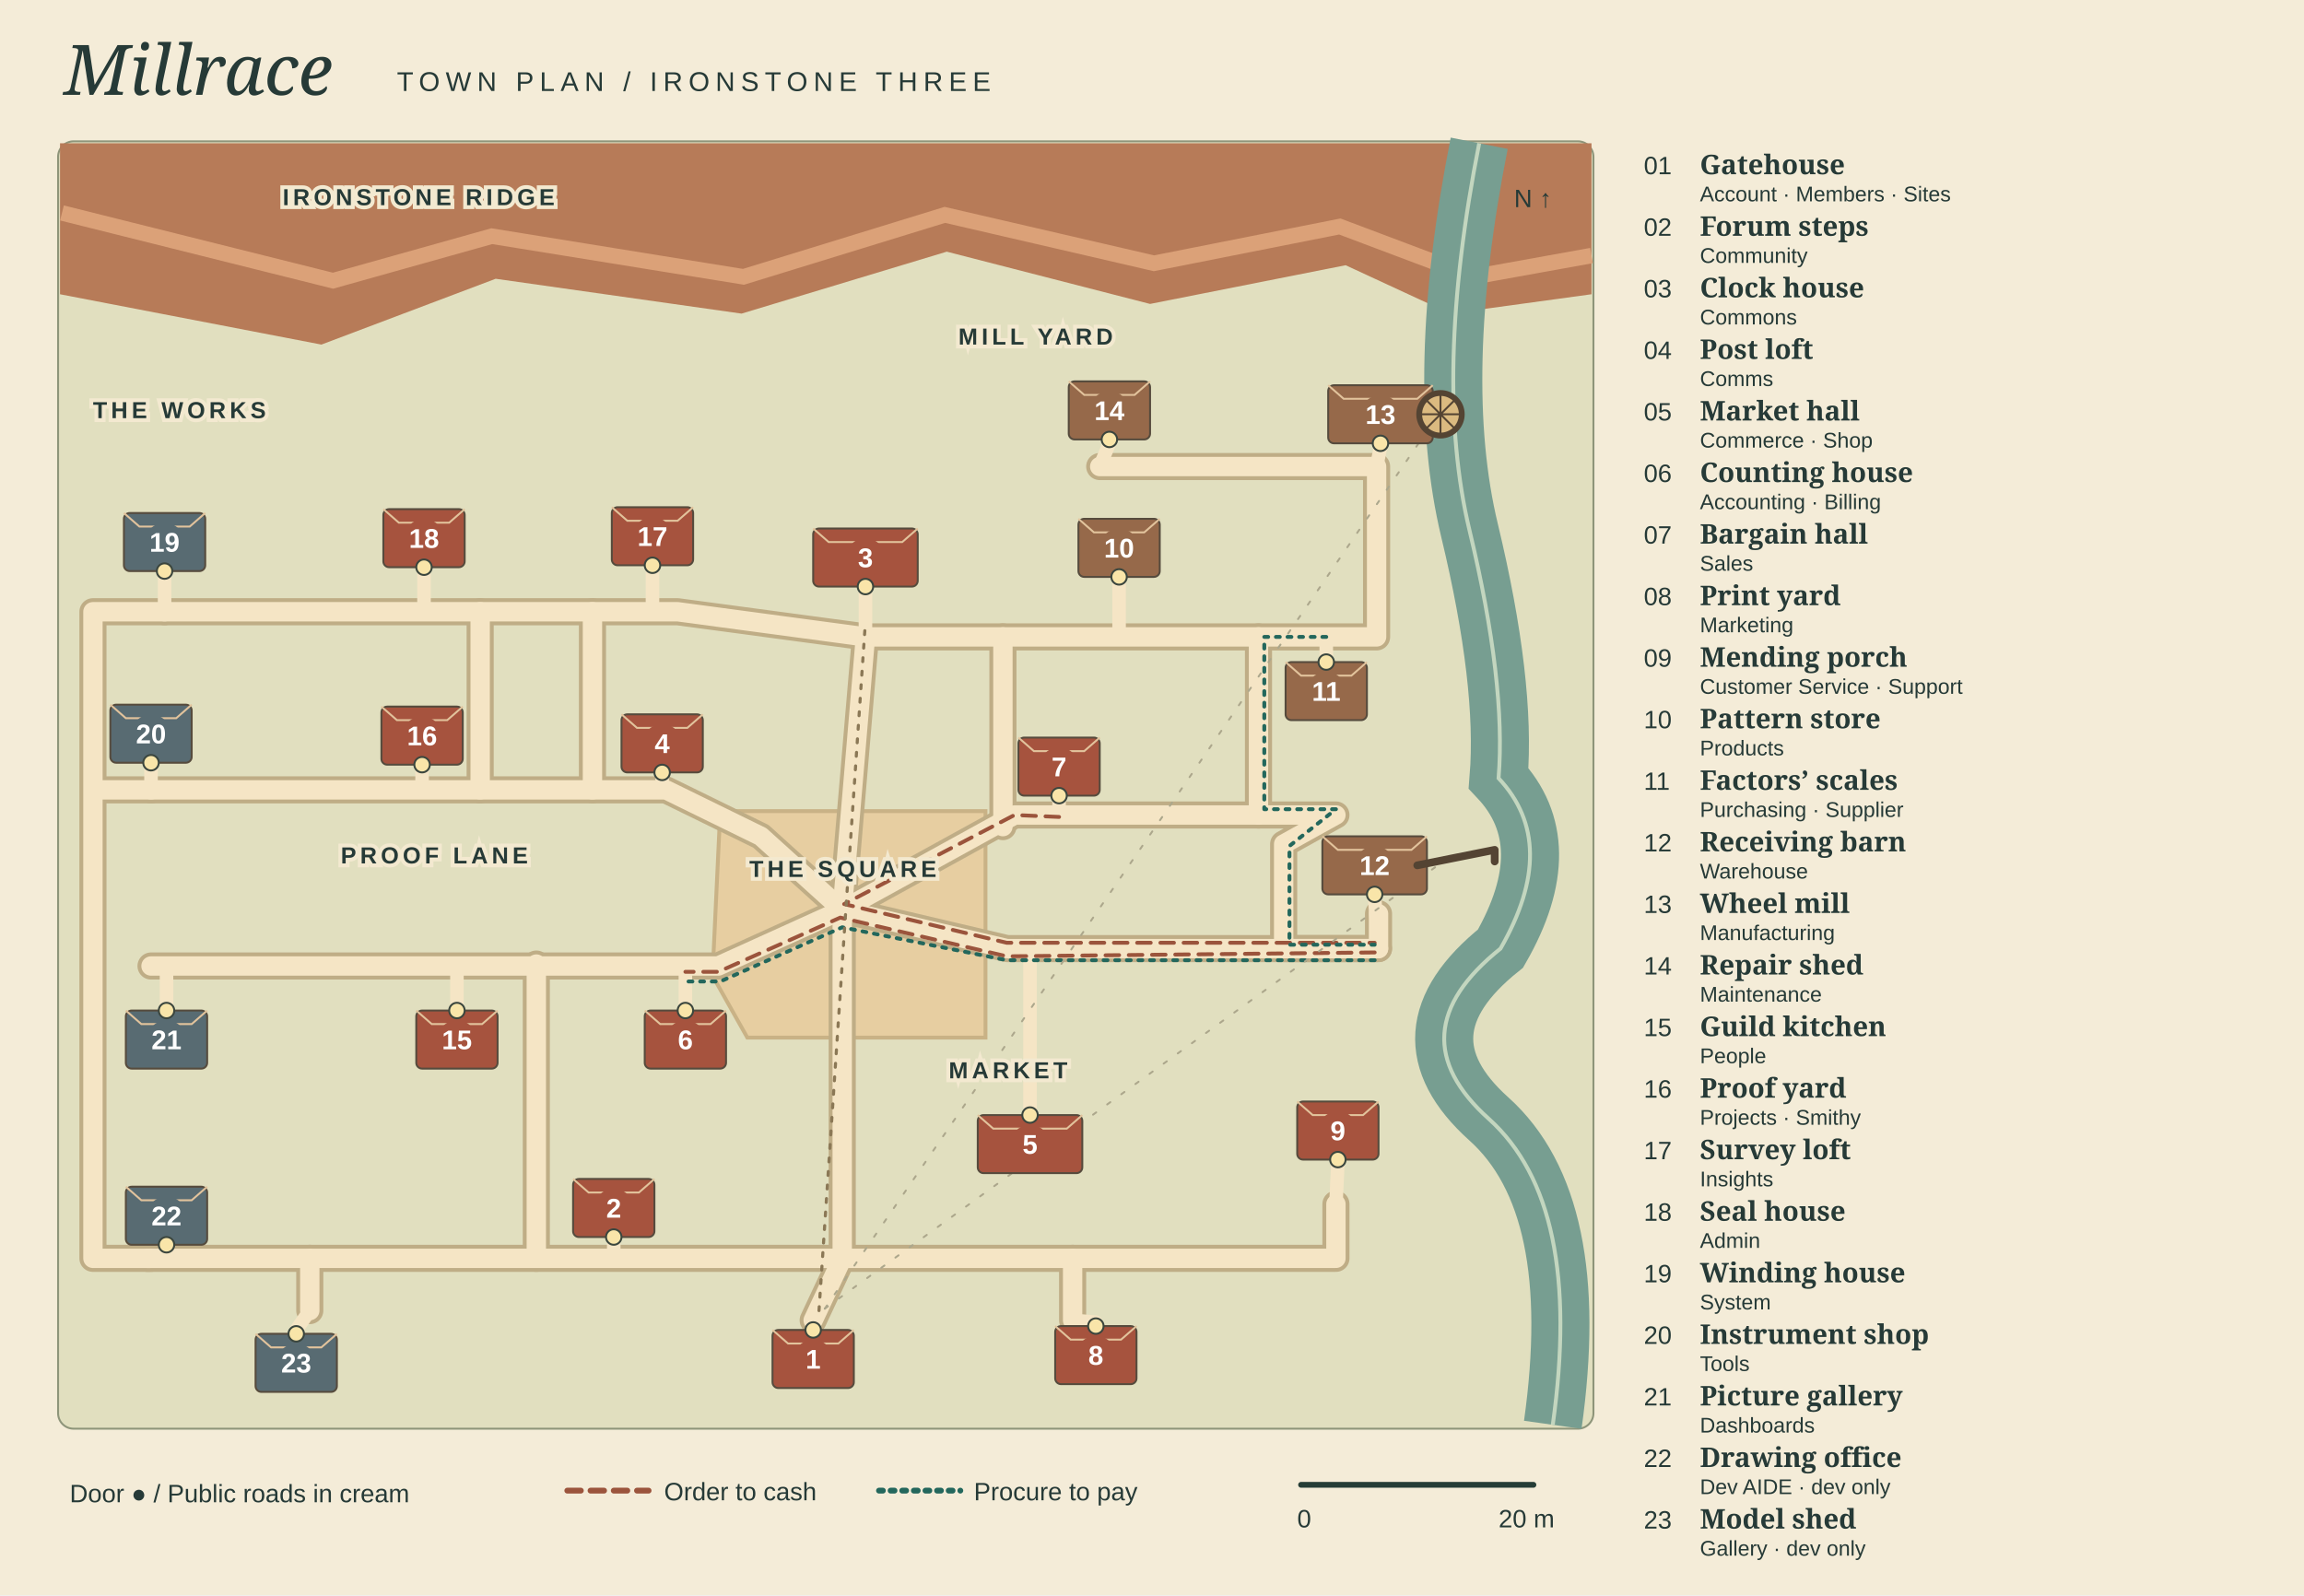
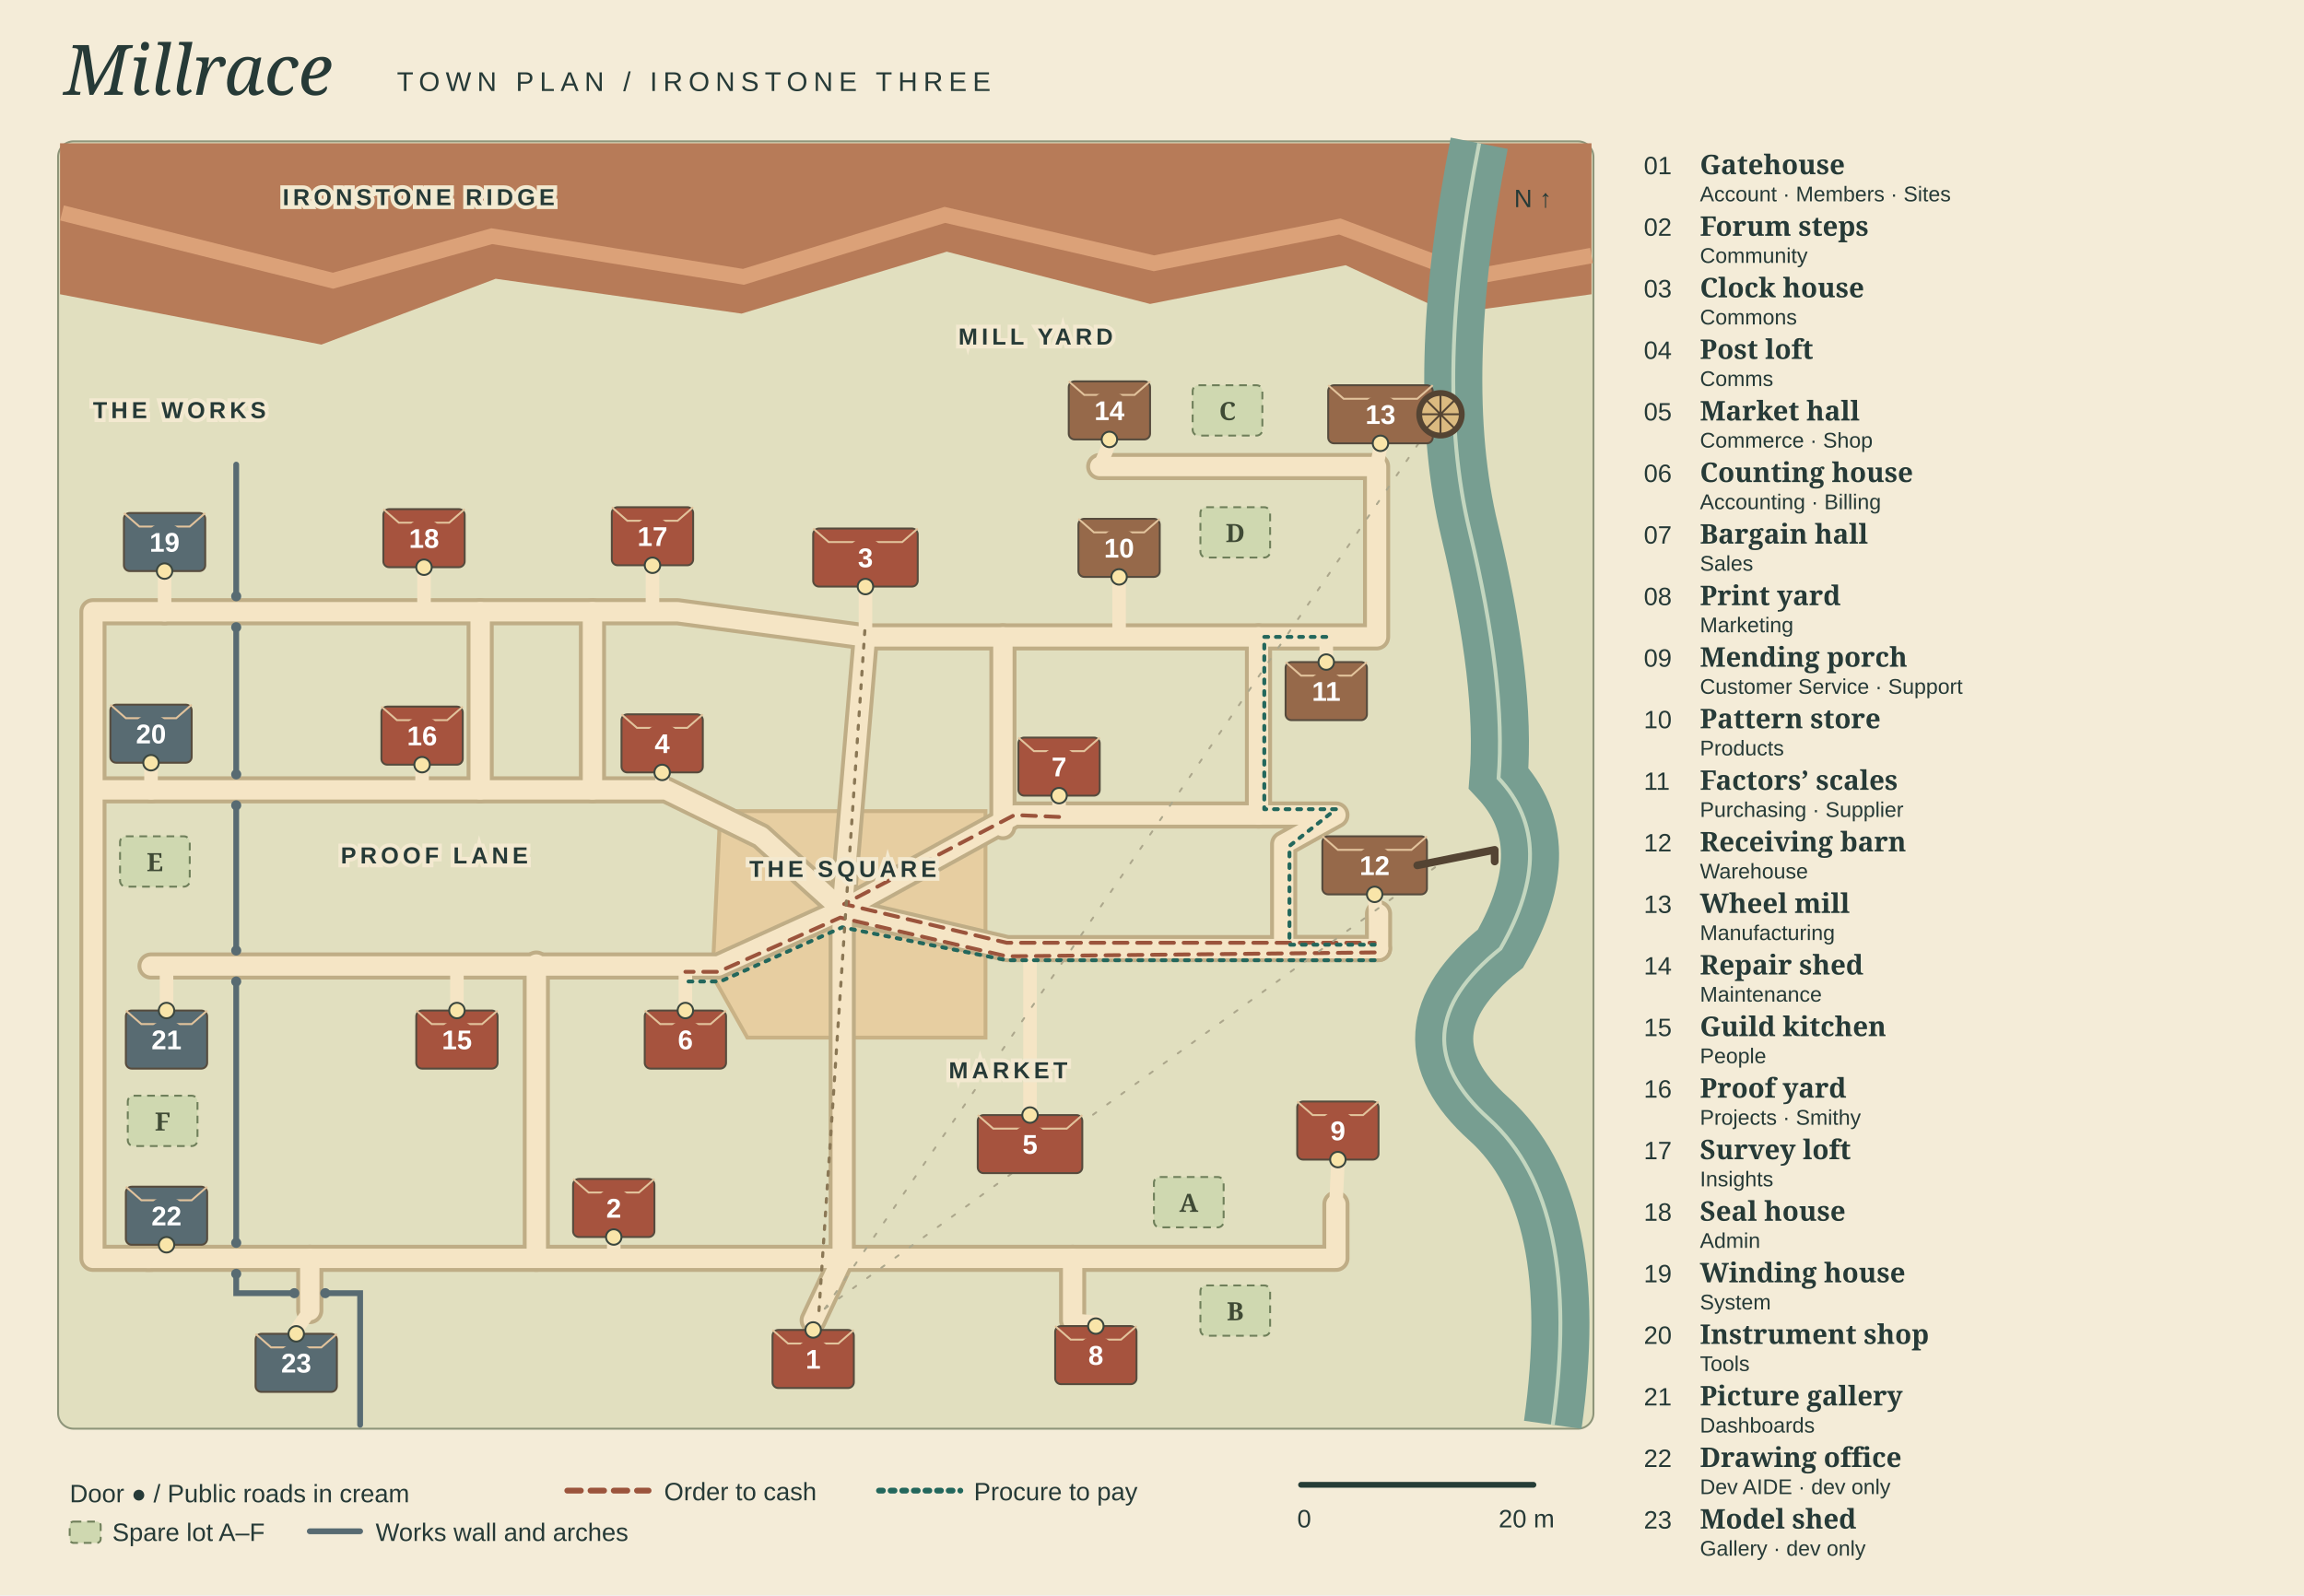
<svg xmlns="http://www.w3.org/2000/svg" viewBox="0 0 1190 824" role="img" aria-labelledby="title desc">
  <style>text{fill:#263a37;font-family:Arial,sans-serif}.head{font:italic 36px Georgia,serif}.small{font-size:13px}.district{font-size:12px;letter-spacing:2px;font-weight:bold;paint-order:stroke;stroke:#f3e9d0;stroke-width:4px}.num{font:bold 14px Arial,sans-serif;text-anchor:middle;fill:white}.key{font:bold 14px Georgia,serif}.sub{font-size:11px}</style>
  <rect width="1190" height="824" fill="#f4ecd8" />
  <text x="33" y="49" class="head">Millrace</text>
  <text x="205" y="47" style="letter-spacing:3px;font-size:14px">TOWN PLAN  /  IRONSTONE THREE</text>
  <rect x="30" y="73" width="793" height="665" rx="8" fill="#e1dfbf" stroke="#8e957a" />
  <path d="M31 74H822V152L749 162 695 137 594 157 489 130 383 162 256 144 166 178 31 152Z" fill="#b77b58" />
  <path d="M32 110L172 145 254 122 384 143 488 111 596 136 692 117 761 143 822 132" fill="none" stroke="#dba178" stroke-width="8" />
  <path d="M764 74 Q740 195 759 274 T774 402 Q806 436 775 490 Q720 534 769 578 T802 736" fill="none" stroke="#779e91" stroke-width="30" />
  <path d="M764 74 Q740 195 759 274 T774 402 Q806 436 775 490 Q720 534 769 578 T802 736" fill="none" stroke="#c3d6bf" stroke-width="2" />
  <path d="M372 419H509V536H386L368 504Z" fill="#e7cea1" stroke="#c9b286" stroke-width="2" />
  <path d="M420 682 L435 650 V470 L447 329" fill="none" stroke="#bfad86" stroke-width="14" stroke-linejoin="round" stroke-linecap="round" />
  <path d="M76 650 H690 V622" fill="none" stroke="#bfad86" stroke-width="14" stroke-linejoin="round" stroke-linecap="round" />
  <path d="M78 499 H371 L435 470 520 490 H712 V472" fill="none" stroke="#bfad86" stroke-width="14" stroke-linejoin="round" stroke-linecap="round" />
  <path d="M78 408 H344 L393 432 435 470 524 421 H690 L663 436 V490 H712" fill="none" stroke="#bfad86" stroke-width="14" stroke-linejoin="round" stroke-linecap="round" />
  <path d="M85 316 H350 L447 329 H711 V241 H568" fill="none" stroke="#bfad86" stroke-width="14" stroke-linejoin="round" stroke-linecap="round" />
  <path d="M85 316 H48 V408 H78 M48 408 V650 H78" fill="none" stroke="#bfad86" stroke-width="14" stroke-linejoin="round" stroke-linecap="round" />
  <path d="M248 316 V408" fill="none" stroke="#bfad86" stroke-width="14" stroke-linejoin="round" stroke-linecap="round" />
  <path d="M306 316 V408" fill="none" stroke="#bfad86" stroke-width="14" stroke-linejoin="round" stroke-linecap="round" />
  <path d="M518 329 V427" fill="none" stroke="#bfad86" stroke-width="14" stroke-linejoin="round" stroke-linecap="round" />
  <path d="M650 329 V421" fill="none" stroke="#bfad86" stroke-width="14" stroke-linejoin="round" stroke-linecap="round" />
  <path d="M160 650 V677" fill="none" stroke="#bfad86" stroke-width="14" stroke-linejoin="round" stroke-linecap="round" />
  <path d="M277 498 V650" fill="none" stroke="#bfad86" stroke-width="14" stroke-linejoin="round" stroke-linecap="round" />
  <path d="M554 650 V682" fill="none" stroke="#bfad86" stroke-width="14" stroke-linejoin="round" stroke-linecap="round" />
  <path d="M420 682 L435 650 V470 L447 329" fill="none" stroke="#f5e5c5" stroke-width="10" stroke-linejoin="round" stroke-linecap="round" />
  <path d="M76 650 H690 V622" fill="none" stroke="#f5e5c5" stroke-width="10" stroke-linejoin="round" stroke-linecap="round" />
  <path d="M78 499 H371 L435 470 520 490 H712 V472" fill="none" stroke="#f5e5c5" stroke-width="10" stroke-linejoin="round" stroke-linecap="round" />
  <path d="M78 408 H344 L393 432 435 470 524 421 H690 L663 436 V490 H712" fill="none" stroke="#f5e5c5" stroke-width="10" stroke-linejoin="round" stroke-linecap="round" />
  <path d="M85 316 H350 L447 329 H711 V241 H568" fill="none" stroke="#f5e5c5" stroke-width="10" stroke-linejoin="round" stroke-linecap="round" />
  <path d="M85 316 H48 V408 H78 M48 408 V650 H78" fill="none" stroke="#f5e5c5" stroke-width="10" stroke-linejoin="round" stroke-linecap="round" />
  <path d="M248 316 V408" fill="none" stroke="#f5e5c5" stroke-width="10" stroke-linejoin="round" stroke-linecap="round" />
  <path d="M306 316 V408" fill="none" stroke="#f5e5c5" stroke-width="10" stroke-linejoin="round" stroke-linecap="round" />
  <path d="M518 329 V427" fill="none" stroke="#f5e5c5" stroke-width="10" stroke-linejoin="round" stroke-linecap="round" />
  <path d="M650 329 V421" fill="none" stroke="#f5e5c5" stroke-width="10" stroke-linejoin="round" stroke-linecap="round" />
  <path d="M160 650 V677" fill="none" stroke="#f5e5c5" stroke-width="10" stroke-linejoin="round" stroke-linecap="round" />
  <path d="M277 498 V650" fill="none" stroke="#f5e5c5" stroke-width="10" stroke-linejoin="round" stroke-linecap="round" />
  <path d="M554 650 V682" fill="none" stroke="#f5e5c5" stroke-width="10" stroke-linejoin="round" stroke-linecap="round" />
  <path d="M420 685 L420 682" fill="none" stroke="#f5e5c5" stroke-width="7" stroke-linejoin="round" stroke-linecap="round" />
  <path d="M317 641 L317 650" fill="none" stroke="#f5e5c5" stroke-width="7" stroke-linejoin="round" stroke-linecap="round" />
  <path d="M447 305 L447 329" fill="none" stroke="#f5e5c5" stroke-width="7" stroke-linejoin="round" stroke-linecap="round" />
  <path d="M342 401 L342 408" fill="none" stroke="#f5e5c5" stroke-width="7" stroke-linejoin="round" stroke-linecap="round" />
  <path d="M532 574 L532 490" fill="none" stroke="#f5e5c5" stroke-width="7" stroke-linejoin="round" stroke-linecap="round" />
  <path d="M354 520 L354 499" fill="none" stroke="#f5e5c5" stroke-width="7" stroke-linejoin="round" stroke-linecap="round" />
  <path d="M547 413 L547 422" fill="none" stroke="#f5e5c5" stroke-width="7" stroke-linejoin="round" stroke-linecap="round" />
  <path d="M566 683 L554 682" fill="none" stroke="#f5e5c5" stroke-width="7" stroke-linejoin="round" stroke-linecap="round" />
  <path d="M691 601 L690 622" fill="none" stroke="#f5e5c5" stroke-width="7" stroke-linejoin="round" stroke-linecap="round" />
  <path d="M578 300 L578 329" fill="none" stroke="#f5e5c5" stroke-width="7" stroke-linejoin="round" stroke-linecap="round" />
  <path d="M685 340 L685 329" fill="none" stroke="#f5e5c5" stroke-width="7" stroke-linejoin="round" stroke-linecap="round" />
  <path d="M710 464 L712 490" fill="none" stroke="#f5e5c5" stroke-width="7" stroke-linejoin="round" stroke-linecap="round" />
  <path d="M713 231 L711 241" fill="none" stroke="#f5e5c5" stroke-width="7" stroke-linejoin="round" stroke-linecap="round" />
  <path d="M573 229 L568 241" fill="none" stroke="#f5e5c5" stroke-width="7" stroke-linejoin="round" stroke-linecap="round" />
  <path d="M236 520 L236 499" fill="none" stroke="#f5e5c5" stroke-width="7" stroke-linejoin="round" stroke-linecap="round" />
  <path d="M218 397 L218 408" fill="none" stroke="#f5e5c5" stroke-width="7" stroke-linejoin="round" stroke-linecap="round" />
  <path d="M337 294 L337 316" fill="none" stroke="#f5e5c5" stroke-width="7" stroke-linejoin="round" stroke-linecap="round" />
  <path d="M219 295 L219 316" fill="none" stroke="#f5e5c5" stroke-width="7" stroke-linejoin="round" stroke-linecap="round" />
  <path d="M85 297 L85 316" fill="none" stroke="#f5e5c5" stroke-width="7" stroke-linejoin="round" stroke-linecap="round" />
  <path d="M78 396 L78 408" fill="none" stroke="#f5e5c5" stroke-width="7" stroke-linejoin="round" stroke-linecap="round" />
  <path d="M86 520 L86 499" fill="none" stroke="#f5e5c5" stroke-width="7" stroke-linejoin="round" stroke-linecap="round" />
  <path d="M86 645 L86 650" fill="none" stroke="#f5e5c5" stroke-width="7" stroke-linejoin="round" stroke-linecap="round" />
  <path d="M153 687 L160 677" fill="none" stroke="#f5e5c5" stroke-width="7" stroke-linejoin="round" stroke-linecap="round" />
  <path d="M547 422 L524 421 436 467 520 487 710 487" fill="none" stroke="#9b543c" stroke-width="2" stroke-linejoin="round" stroke-linecap="round" stroke-dasharray="7 5" />
  <path d="M710 492 L520 494 434 474 371 502 354 502" fill="none" stroke="#9b543c" stroke-width="2" stroke-linejoin="round" stroke-linecap="round" stroke-dasharray="7 5" />
  <path d="M685 329 H653 V418 H690 L666 437 V488 H710 M710 496 H520 L435 479 372 507 354 507" fill="none" stroke="#23675c" stroke-width="2" stroke-linejoin="round" stroke-linecap="round" stroke-dasharray="2 4" />
  <path d="M426 676 L744 446" fill="none" stroke="#aca78c" stroke-width="1" stroke-linejoin="round" stroke-linecap="round" stroke-dasharray="2 7" />
  <path d="M426 676 L743 214" fill="none" stroke="#aca78c" stroke-width="1" stroke-linejoin="round" stroke-linecap="round" stroke-dasharray="2 7" />
  <path d="M423 677 L437 468 447 321" fill="none" stroke="#8b7856" stroke-width="1.6" stroke-linejoin="round" stroke-linecap="round" stroke-dasharray="2 5" />
  <text x="146" y="106" class="district">IRONSTONE RIDGE</text>
  <text x="48" y="216" class="district">THE WORKS</text>
  <text x="495" y="178" class="district">MILL YARD</text>
  <text x="387" y="453" class="district">THE SQUARE</text>
  <text x="490" y="557" class="district">MARKET</text>
  <text x="176" y="446" class="district">PROOF LANE</text>
  <g>
    <rect x="399" y="687" width="42" height="30" rx="3" fill="#a6533e" stroke="#564b3d" />
    <path d="M399 687 l8 7 h26 l8 -7" fill="none" stroke="#e2c39c" />
    <circle cx="420" cy="702" r="10" fill="#a6533e" />
  </g>
  <text x="420" y="707" class="num">1</text>
  <circle cx="420" cy="687" r="4" fill="#f9e5a9" stroke="#3b463e" />
  <g>
    <rect x="296" y="609" width="42" height="30" rx="3" fill="#a6533e" stroke="#564b3d" />
    <path d="M296 609 l8 7 h26 l8 -7" fill="none" stroke="#e2c39c" />
    <circle cx="317" cy="624" r="10" fill="#a6533e" />
  </g>
  <text x="317" y="629" class="num">2</text>
  <circle cx="317" cy="639" r="4" fill="#f9e5a9" stroke="#3b463e" />
  <g>
    <rect x="420" y="273" width="54" height="30" rx="3" fill="#a6533e" stroke="#564b3d" />
    <path d="M420 273 l8 7 h38 l8 -7" fill="none" stroke="#e2c39c" />
    <circle cx="447" cy="288" r="10" fill="#a6533e" />
  </g>
  <text x="447" y="293" class="num">3</text>
  <circle cx="447" cy="303" r="4" fill="#f9e5a9" stroke="#3b463e" />
  <g>
    <rect x="321" y="369" width="42" height="30" rx="3" fill="#a6533e" stroke="#564b3d" />
    <path d="M321 369 l8 7 h26 l8 -7" fill="none" stroke="#e2c39c" />
    <circle cx="342" cy="384" r="10" fill="#a6533e" />
  </g>
  <text x="342" y="389" class="num">4</text>
  <circle cx="342" cy="399" r="4" fill="#f9e5a9" stroke="#3b463e" />
  <g>
    <rect x="505" y="576" width="54" height="30" rx="3" fill="#a6533e" stroke="#564b3d" />
    <path d="M505 576 l8 7 h38 l8 -7" fill="none" stroke="#e2c39c" />
    <circle cx="532" cy="591" r="10" fill="#a6533e" />
  </g>
  <text x="532" y="596" class="num">5</text>
  <circle cx="532" cy="576" r="4" fill="#f9e5a9" stroke="#3b463e" />
  <g>
    <rect x="333" y="522" width="42" height="30" rx="3" fill="#a6533e" stroke="#564b3d" />
    <path d="M333 522 l8 7 h26 l8 -7" fill="none" stroke="#e2c39c" />
    <circle cx="354" cy="537" r="10" fill="#a6533e" />
  </g>
  <text x="354" y="542" class="num">6</text>
  <circle cx="354" cy="522" r="4" fill="#f9e5a9" stroke="#3b463e" />
  <g>
    <rect x="526" y="381" width="42" height="30" rx="3" fill="#a6533e" stroke="#564b3d" />
    <path d="M526 381 l8 7 h26 l8 -7" fill="none" stroke="#e2c39c" />
    <circle cx="547" cy="396" r="10" fill="#a6533e" />
  </g>
  <text x="547" y="401" class="num">7</text>
  <circle cx="547" cy="411" r="4" fill="#f9e5a9" stroke="#3b463e" />
  <g>
    <rect x="545" y="685" width="42" height="30" rx="3" fill="#a6533e" stroke="#564b3d" />
    <path d="M545 685 l8 7 h26 l8 -7" fill="none" stroke="#e2c39c" />
    <circle cx="566" cy="700" r="10" fill="#a6533e" />
  </g>
  <text x="566" y="705" class="num">8</text>
  <circle cx="566" cy="685" r="4" fill="#f9e5a9" stroke="#3b463e" />
  <g>
    <rect x="670" y="569" width="42" height="30" rx="3" fill="#a6533e" stroke="#564b3d" />
    <path d="M670 569 l8 7 h26 l8 -7" fill="none" stroke="#e2c39c" />
    <circle cx="691" cy="584" r="10" fill="#a6533e" />
  </g>
  <text x="691" y="589" class="num">9</text>
  <circle cx="691" cy="599" r="4" fill="#f9e5a9" stroke="#3b463e" />
  <g>
    <rect x="557" y="268" width="42" height="30" rx="3" fill="#96694a" stroke="#564b3d" />
    <path d="M557 268 l8 7 h26 l8 -7" fill="none" stroke="#e2c39c" />
    <circle cx="578" cy="283" r="10" fill="#96694a" />
  </g>
  <text x="578" y="288" class="num">10</text>
  <circle cx="578" cy="298" r="4" fill="#f9e5a9" stroke="#3b463e" />
  <g>
    <rect x="664" y="342" width="42" height="30" rx="3" fill="#96694a" stroke="#564b3d" />
    <path d="M664 342 l8 7 h26 l8 -7" fill="none" stroke="#e2c39c" />
    <circle cx="685" cy="357" r="10" fill="#96694a" />
  </g>
  <text x="685" y="362" class="num">11</text>
  <circle cx="685" cy="342" r="4" fill="#f9e5a9" stroke="#3b463e" />
  <g>
    <rect x="683" y="432" width="54" height="30" rx="3" fill="#96694a" stroke="#564b3d" />
    <path d="M683 432 l8 7 h38 l8 -7" fill="none" stroke="#e2c39c" />
    <circle cx="710" cy="447" r="10" fill="#96694a" />
  </g>
  <text x="710" y="452" class="num">12</text>
  <circle cx="710" cy="462" r="4" fill="#f9e5a9" stroke="#3b463e" />
  <path d="M732 447l40 -8v6" fill="none" stroke="#544433" stroke-width="4" stroke-linejoin="round" stroke-linecap="round" />
  <g>
    <rect x="686" y="199" width="54" height="30" rx="3" fill="#96694a" stroke="#564b3d" />
    <path d="M686 199 l8 7 h38 l8 -7" fill="none" stroke="#e2c39c" />
    <circle cx="713" cy="214" r="10" fill="#96694a" />
  </g>
  <text x="713" y="219" class="num">13</text>
  <circle cx="713" cy="229" r="4" fill="#f9e5a9" stroke="#3b463e" />
  <circle cx="744" cy="214" r="11" stroke="#544433" fill="#dbba80" stroke-width="3" />
  <path d="M733 214h22m-11 -11v22m-8 -19l16 16m0 -16l-16 16" stroke="#544433" />
  <g>
    <rect x="552" y="197" width="42" height="30" rx="3" fill="#96694a" stroke="#564b3d" />
    <path d="M552 197 l8 7 h26 l8 -7" fill="none" stroke="#e2c39c" />
    <circle cx="573" cy="212" r="10" fill="#96694a" />
  </g>
  <text x="573" y="217" class="num">14</text>
  <circle cx="573" cy="227" r="4" fill="#f9e5a9" stroke="#3b463e" />
  <g>
    <rect x="215" y="522" width="42" height="30" rx="3" fill="#a6533e" stroke="#564b3d" />
    <path d="M215 522 l8 7 h26 l8 -7" fill="none" stroke="#e2c39c" />
    <circle cx="236" cy="537" r="10" fill="#a6533e" />
  </g>
  <text x="236" y="542" class="num">15</text>
  <circle cx="236" cy="522" r="4" fill="#f9e5a9" stroke="#3b463e" />
  <g>
    <rect x="197" y="365" width="42" height="30" rx="3" fill="#a6533e" stroke="#564b3d" />
    <path d="M197 365 l8 7 h26 l8 -7" fill="none" stroke="#e2c39c" />
    <circle cx="218" cy="380" r="10" fill="#a6533e" />
  </g>
  <text x="218" y="385" class="num">16</text>
  <circle cx="218" cy="395" r="4" fill="#f9e5a9" stroke="#3b463e" />
  <g>
    <rect x="316" y="262" width="42" height="30" rx="3" fill="#a6533e" stroke="#564b3d" />
    <path d="M316 262 l8 7 h26 l8 -7" fill="none" stroke="#e2c39c" />
    <circle cx="337" cy="277" r="10" fill="#a6533e" />
  </g>
  <text x="337" y="282" class="num">17</text>
  <circle cx="337" cy="292" r="4" fill="#f9e5a9" stroke="#3b463e" />
  <g>
    <rect x="198" y="263" width="42" height="30" rx="3" fill="#a6533e" stroke="#564b3d" />
    <path d="M198 263 l8 7 h26 l8 -7" fill="none" stroke="#e2c39c" />
    <circle cx="219" cy="278" r="10" fill="#a6533e" />
  </g>
  <text x="219" y="283" class="num">18</text>
  <circle cx="219" cy="293" r="4" fill="#f9e5a9" stroke="#3b463e" />
  <g>
    <rect x="64" y="265" width="42" height="30" rx="3" fill="#586b72" stroke="#564b3d" />
    <path d="M64 265 l8 7 h26 l8 -7" fill="none" stroke="#e2c39c" />
    <circle cx="85" cy="280" r="10" fill="#586b72" />
  </g>
  <text x="85" y="285" class="num">19</text>
  <circle cx="85" cy="295" r="4" fill="#f9e5a9" stroke="#3b463e" />
  <g>
    <rect x="57" y="364" width="42" height="30" rx="3" fill="#586b72" stroke="#564b3d" />
    <path d="M57 364 l8 7 h26 l8 -7" fill="none" stroke="#e2c39c" />
    <circle cx="78" cy="379" r="10" fill="#586b72" />
  </g>
  <text x="78" y="384" class="num">20</text>
  <circle cx="78" cy="394" r="4" fill="#f9e5a9" stroke="#3b463e" />
  <g>
    <rect x="65" y="522" width="42" height="30" rx="3" fill="#586b72" stroke="#564b3d" />
    <path d="M65 522 l8 7 h26 l8 -7" fill="none" stroke="#e2c39c" />
    <circle cx="86" cy="537" r="10" fill="#586b72" />
  </g>
  <text x="86" y="542" class="num">21</text>
  <circle cx="86" cy="522" r="4" fill="#f9e5a9" stroke="#3b463e" />
  <g>
    <rect x="65" y="613" width="42" height="30" rx="3" fill="#586b72" stroke="#564b3d" />
    <path d="M65 613 l8 7 h26 l8 -7" fill="none" stroke="#e2c39c" />
    <circle cx="86" cy="628" r="10" fill="#586b72" />
  </g>
  <text x="86" y="633" class="num">22</text>
  <circle cx="86" cy="643" r="4" fill="#f9e5a9" stroke="#3b463e" />
  <g>
    <rect x="132" y="689" width="42" height="30" rx="3" fill="#586b72" stroke="#564b3d" />
    <path d="M132 689 l8 7 h26 l8 -7" fill="none" stroke="#e2c39c" />
    <circle cx="153" cy="704" r="10" fill="#586b72" />
  </g>
  <text x="153" y="709" class="num">23</text>
  <circle cx="153" cy="689" r="4" fill="#f9e5a9" stroke="#3b463e" />
+   <g>
+     <path d="M122 240 V308 M122 324 V400 M122 416 V491 M122 507 V642 M122 658 V668 H152 M168 668 H186 V736" fill="none" stroke="#586b72" stroke-width="3" stroke-linecap="round" />
+     <circle cx="122" cy="308" r="2.6" fill="#586b72" />
+     <circle cx="122" cy="324" r="2.6" fill="#586b72" />
+     <circle cx="122" cy="400" r="2.6" fill="#586b72" />
+     <circle cx="122" cy="416" r="2.6" fill="#586b72" />
+     <circle cx="122" cy="491" r="2.6" fill="#586b72" />
+     <circle cx="122" cy="507" r="2.6" fill="#586b72" />
+     <circle cx="122" cy="642" r="2.6" fill="#586b72" />
+     <circle cx="122" cy="658" r="2.6" fill="#586b72" />
+     <circle cx="152" cy="668" r="2.6" fill="#586b72" />
+     <circle cx="168" cy="668" r="2.6" fill="#586b72" />
+   </g>
+   <g>
+     <rect x="596" y="608" width="36" height="26" rx="3" fill="#cfd8b0" stroke="#6f7f5a" stroke-dasharray="4 3" />
+     <text x="614" y="626" style="font:bold 13px Georgia,serif;text-anchor:middle;fill:#3f4a35">A</text>
+   </g>
+   <g>
+     <rect x="620" y="664" width="36" height="26" rx="3" fill="#cfd8b0" stroke="#6f7f5a" stroke-dasharray="4 3" />
+     <text x="638" y="682" style="font:bold 13px Georgia,serif;text-anchor:middle;fill:#3f4a35">B</text>
+   </g>
+   <g>
+     <rect x="616" y="199" width="36" height="26" rx="3" fill="#cfd8b0" stroke="#6f7f5a" stroke-dasharray="4 3" />
+     <text x="634" y="217" style="font:bold 13px Georgia,serif;text-anchor:middle;fill:#3f4a35">C</text>
+   </g>
+   <g>
+     <rect x="620" y="262" width="36" height="26" rx="3" fill="#cfd8b0" stroke="#6f7f5a" stroke-dasharray="4 3" />
+     <text x="638" y="280" style="font:bold 13px Georgia,serif;text-anchor:middle;fill:#3f4a35">D</text>
+   </g>
+   <g>
+     <rect x="62" y="432" width="36" height="26" rx="3" fill="#cfd8b0" stroke="#6f7f5a" stroke-dasharray="4 3" />
+     <text x="80" y="450" style="font:bold 13px Georgia,serif;text-anchor:middle;fill:#3f4a35">E</text>
+   </g>
+   <g>
+     <rect x="66" y="566" width="36" height="26" rx="3" fill="#cfd8b0" stroke="#6f7f5a" stroke-dasharray="4 3" />
+     <text x="84" y="584" style="font:bold 13px Georgia,serif;text-anchor:middle;fill:#3f4a35">F</text>
+   </g>
  <text x="36" y="776" class="small">Door ●   /   Public roads in cream</text>
+   <rect x="36" y="786" width="16" height="11" rx="2" fill="#cfd8b0" stroke="#6f7f5a" stroke-dasharray="4 3" />
+   <text x="58" y="796" class="small">Spare lot A–F</text>
+   <path d="M160 791h26" fill="none" stroke="#586b72" stroke-width="3" stroke-linecap="round" />
+   <text x="194" y="796" class="small">Works wall and arches</text>
  <path d="M293 770h42" fill="none" stroke="#9b543c" stroke-width="3" stroke-linejoin="round" stroke-linecap="round" stroke-dasharray="7 5" />
  <text x="343" y="775" class="small">Order to cash</text>
  <path d="M454 770h42" fill="none" stroke="#23675c" stroke-width="3" stroke-linejoin="round" stroke-linecap="round" stroke-dasharray="2 4" />
  <text x="503" y="775" class="small">Procure to pay</text>
  <path d="M672 767h120" fill="none" stroke="#253d36" stroke-width="3" stroke-linejoin="round" stroke-linecap="round" />
  <text x="670" y="789" class="small">0</text>
  <text x="774" y="789" class="small">20 m</text>
  <text x="782" y="107" class="small">N ↑</text>
  <text x="849" y="90.0" class="small">01</text>
  <text x="878" y="90.0" class="key">Gatehouse</text>
  <text x="878" y="104.0" class="sub">Account · Members · Sites</text>
  <text x="849" y="121.8" class="small">02</text>
  <text x="878" y="121.8" class="key">Forum steps</text>
  <text x="878" y="135.8" class="sub">Community</text>
  <text x="849" y="153.6" class="small">03</text>
  <text x="878" y="153.6" class="key">Clock house</text>
  <text x="878" y="167.6" class="sub">Commons</text>
  <text x="849" y="185.4" class="small">04</text>
  <text x="878" y="185.4" class="key">Post loft</text>
  <text x="878" y="199.4" class="sub">Comms</text>
  <text x="849" y="217.2" class="small">05</text>
  <text x="878" y="217.2" class="key">Market hall</text>
  <text x="878" y="231.2" class="sub">Commerce · Shop</text>
  <text x="849" y="249.0" class="small">06</text>
  <text x="878" y="249.0" class="key">Counting house</text>
  <text x="878" y="263.0" class="sub">Accounting · Billing</text>
  <text x="849" y="280.8" class="small">07</text>
  <text x="878" y="280.8" class="key">Bargain hall</text>
  <text x="878" y="294.8" class="sub">Sales</text>
  <text x="849" y="312.6" class="small">08</text>
  <text x="878" y="312.6" class="key">Print yard</text>
  <text x="878" y="326.6" class="sub">Marketing</text>
  <text x="849" y="344.4" class="small">09</text>
  <text x="878" y="344.4" class="key">Mending porch</text>
  <text x="878" y="358.4" class="sub">Customer Service · Support</text>
  <text x="849" y="376.2" class="small">10</text>
  <text x="878" y="376.2" class="key">Pattern store</text>
  <text x="878" y="390.2" class="sub">Products</text>
  <text x="849" y="408.0" class="small">11</text>
  <text x="878" y="408.0" class="key">Factors’ scales</text>
  <text x="878" y="422.0" class="sub">Purchasing · Supplier</text>
  <text x="849" y="439.8" class="small">12</text>
  <text x="878" y="439.8" class="key">Receiving barn</text>
  <text x="878" y="453.8" class="sub">Warehouse</text>
  <text x="849" y="471.6" class="small">13</text>
  <text x="878" y="471.6" class="key">Wheel mill</text>
  <text x="878" y="485.6" class="sub">Manufacturing</text>
  <text x="849" y="503.4" class="small">14</text>
  <text x="878" y="503.4" class="key">Repair shed</text>
  <text x="878" y="517.4" class="sub">Maintenance</text>
  <text x="849" y="535.2" class="small">15</text>
  <text x="878" y="535.2" class="key">Guild kitchen</text>
  <text x="878" y="549.2" class="sub">People</text>
  <text x="849" y="567.0" class="small">16</text>
  <text x="878" y="567.0" class="key">Proof yard</text>
  <text x="878" y="581.0" class="sub">Projects · Smithy</text>
  <text x="849" y="598.8" class="small">17</text>
  <text x="878" y="598.8" class="key">Survey loft</text>
  <text x="878" y="612.8" class="sub">Insights</text>
  <text x="849" y="630.6" class="small">18</text>
  <text x="878" y="630.6" class="key">Seal house</text>
  <text x="878" y="644.6" class="sub">Admin</text>
  <text x="849" y="662.4" class="small">19</text>
  <text x="878" y="662.4" class="key">Winding house</text>
  <text x="878" y="676.4" class="sub">System</text>
  <text x="849" y="694.2" class="small">20</text>
  <text x="878" y="694.2" class="key">Instrument shop</text>
  <text x="878" y="708.2" class="sub">Tools</text>
  <text x="849" y="726.0" class="small">21</text>
  <text x="878" y="726.0" class="key">Picture gallery</text>
  <text x="878" y="740.0" class="sub">Dashboards</text>
  <text x="849" y="757.8" class="small">22</text>
  <text x="878" y="757.8" class="key">Drawing office</text>
  <text x="878" y="771.8" class="sub">Dev AIDE · dev only</text>
  <text x="849" y="789.6" class="small">23</text>
  <text x="878" y="789.6" class="key">Model shed</text>
  <text x="878" y="803.6" class="sub">Gallery · dev only</text>
</svg>
